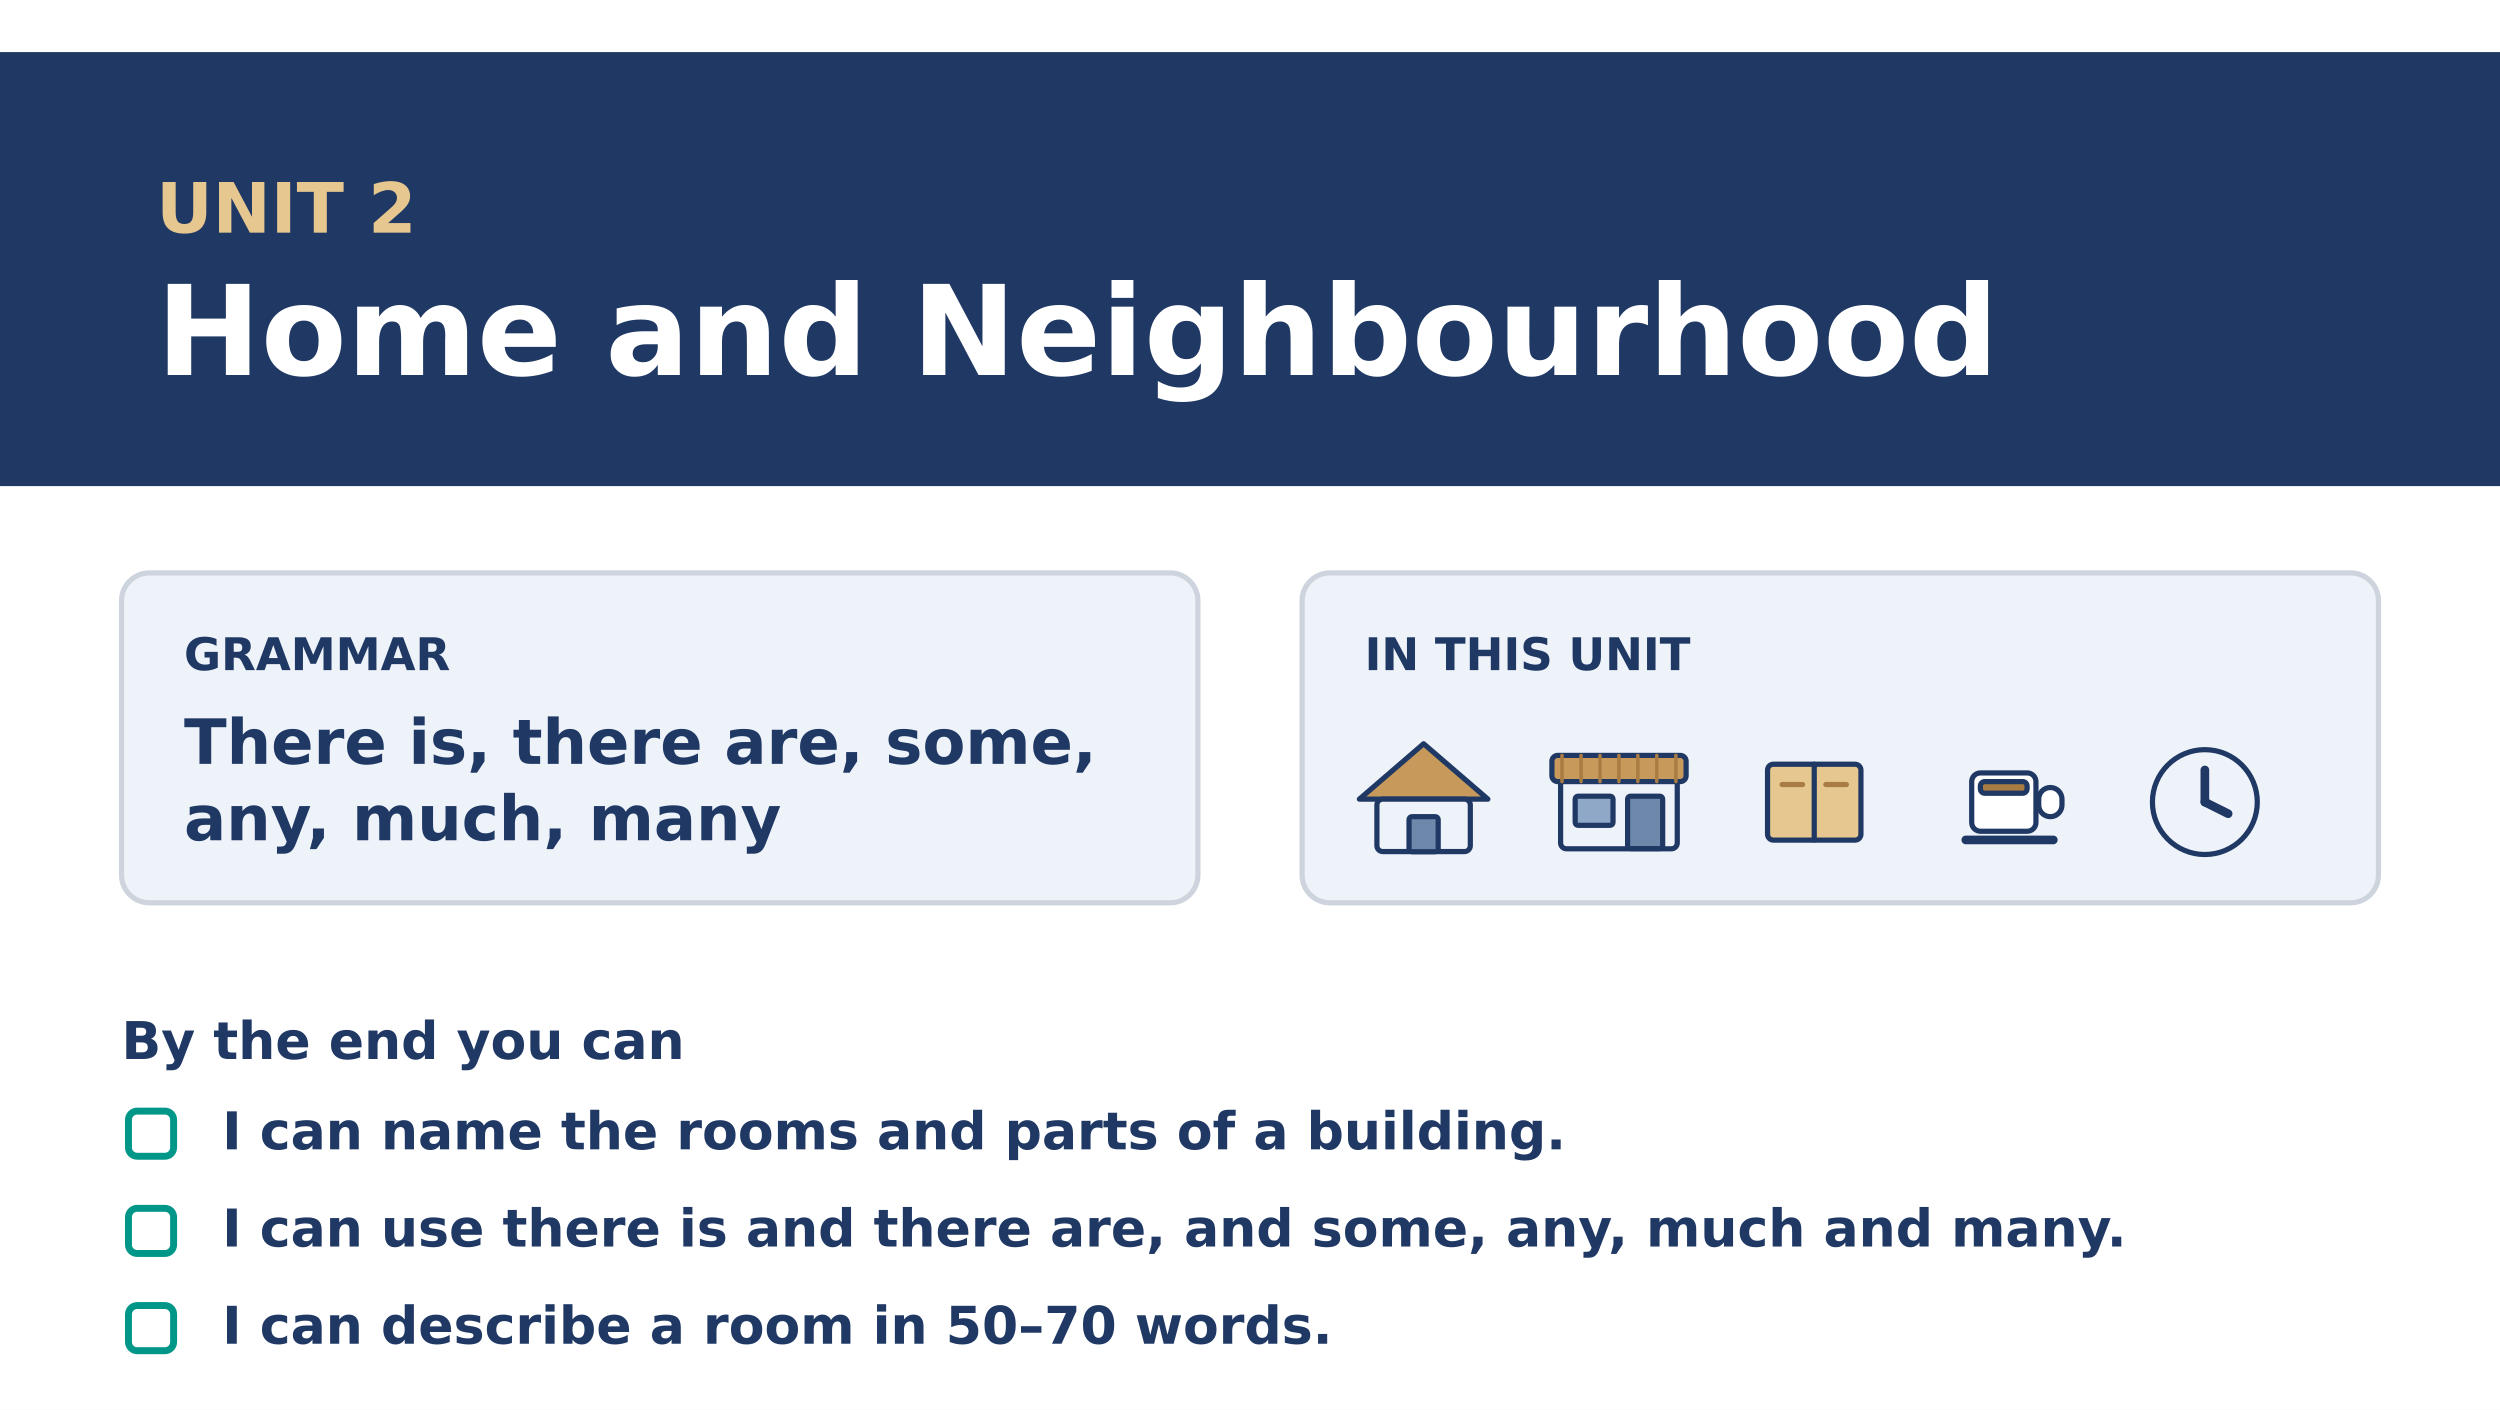
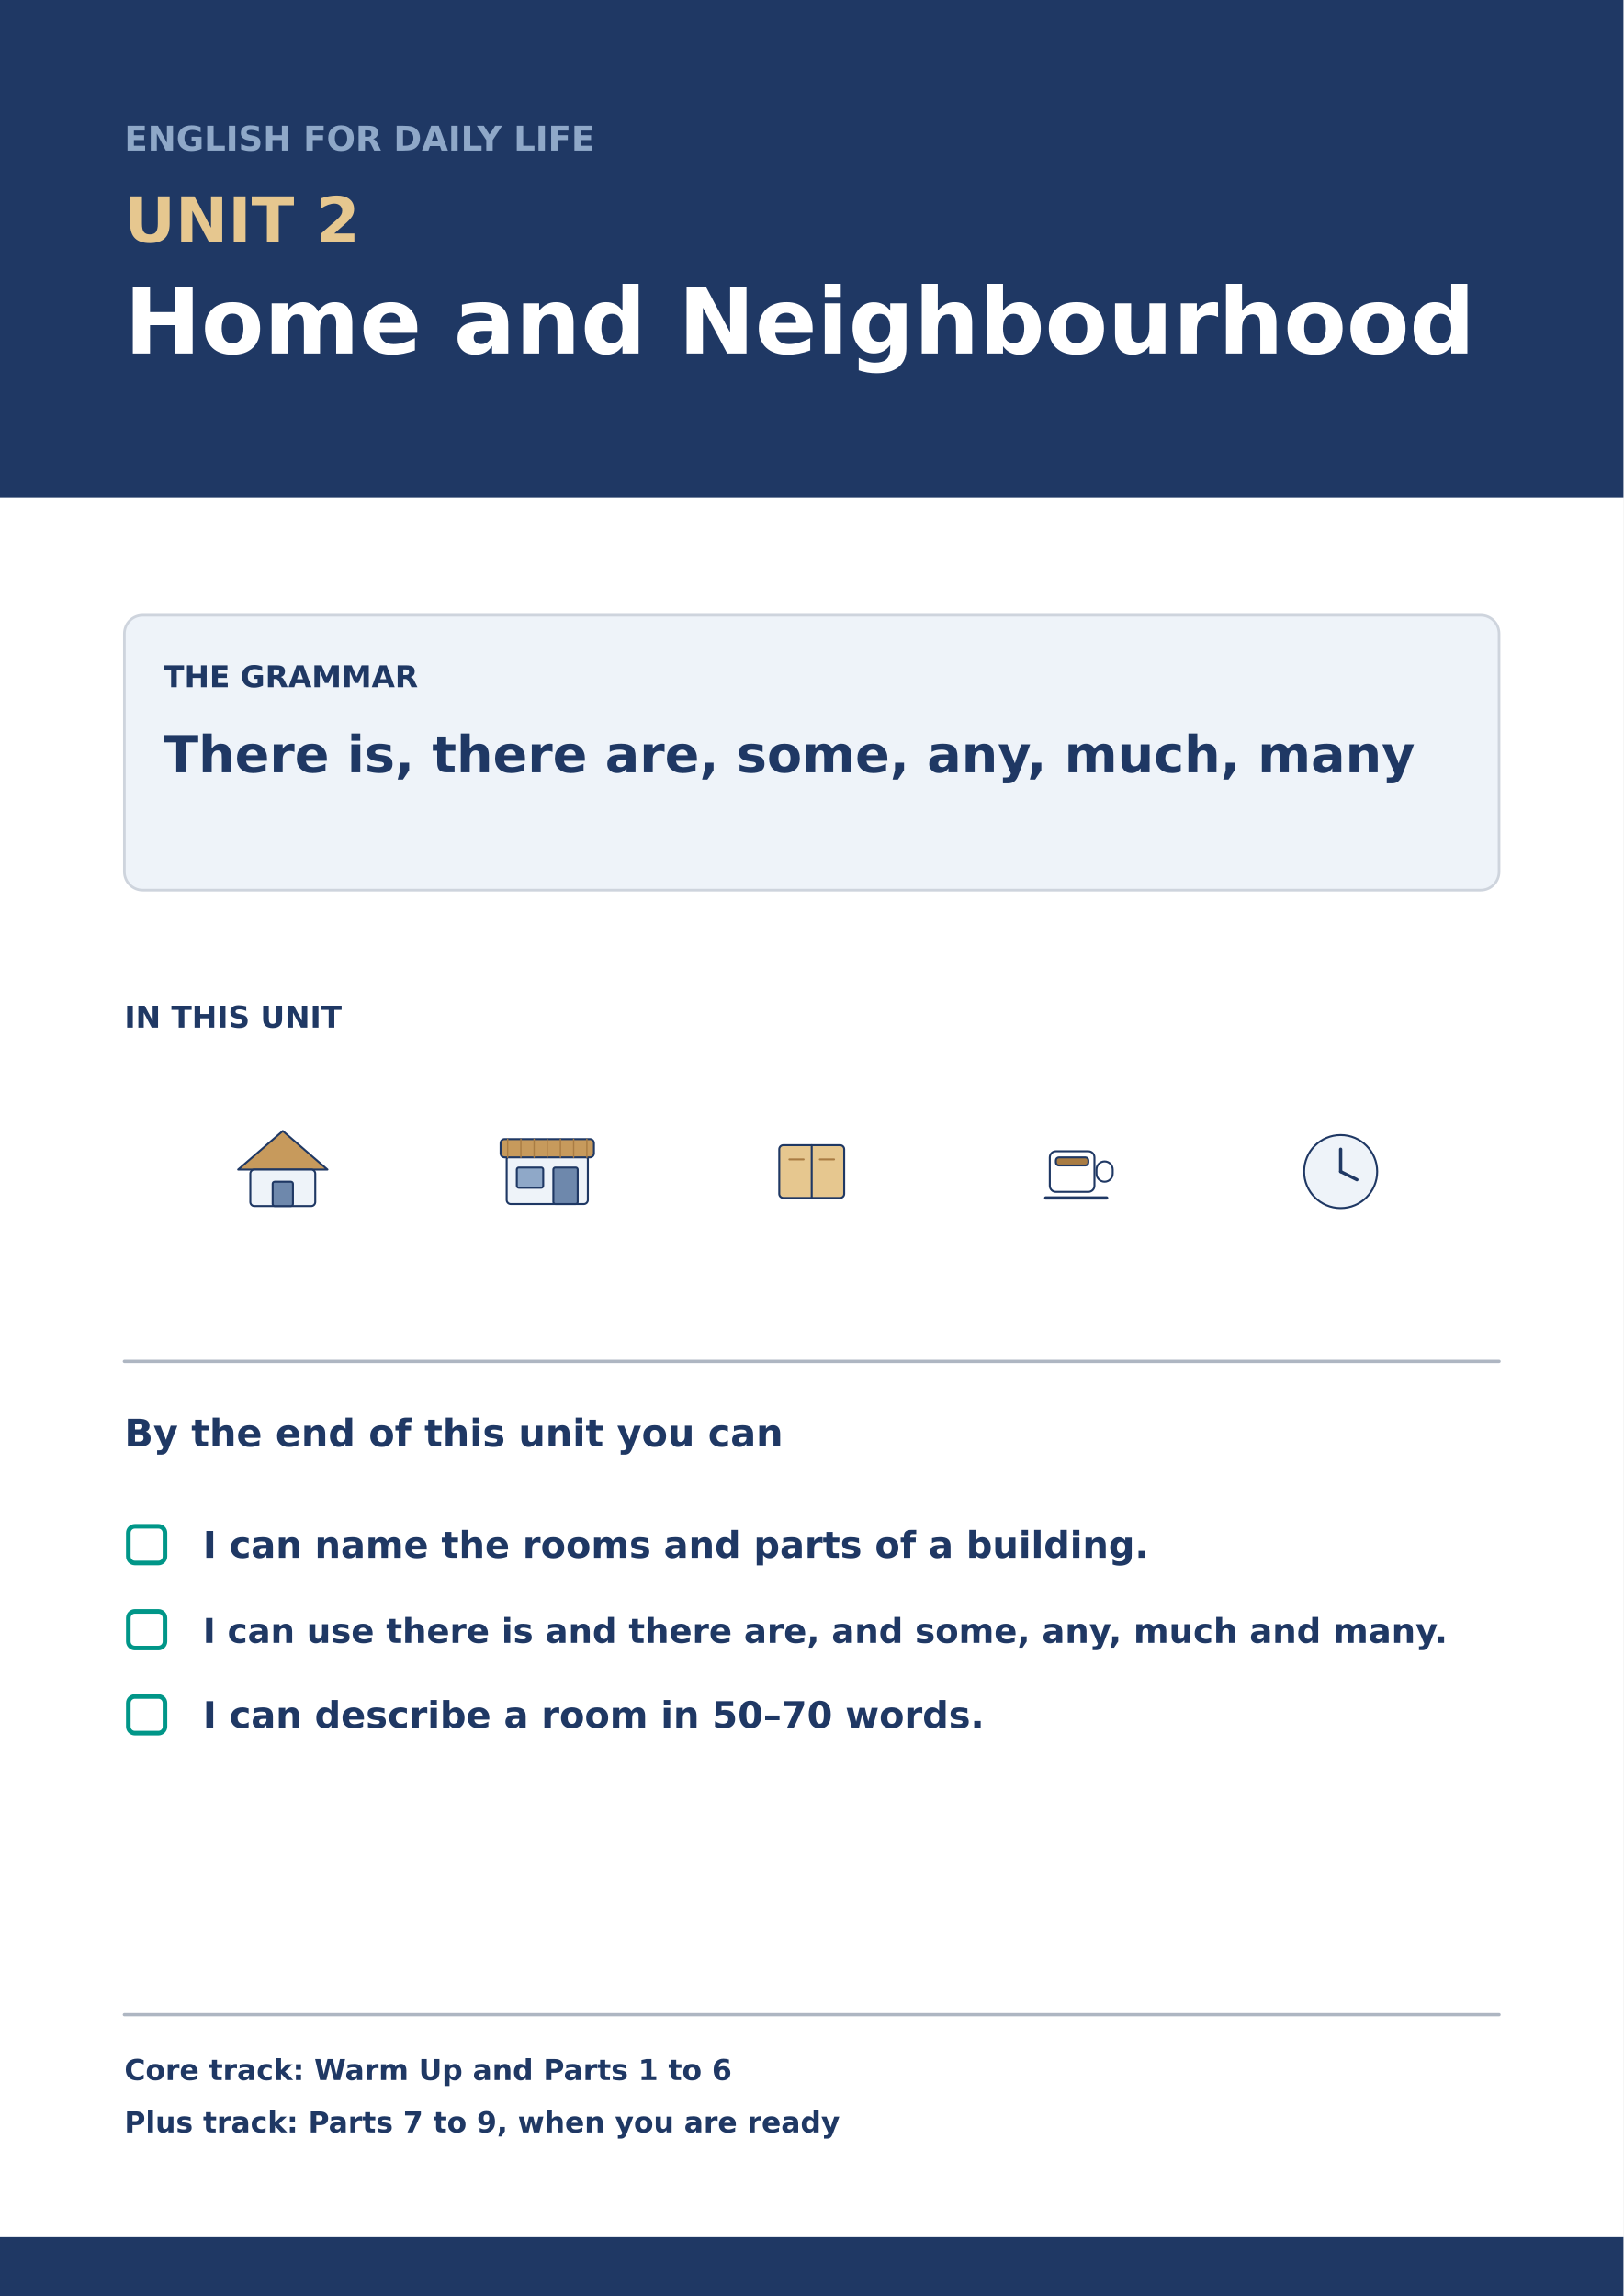
- <svg xmlns="http://www.w3.org/2000/svg" width="1440" height="812" viewBox="0 0 1440 812">
-   <rect width="1440" height="812" fill="#FFFFFF" />
-   <rect x="0.0" y="30.0" width="1440.0" height="250.0" rx="0" fill="#1F3864" stroke="#1F3864" stroke-width="0" />
-   <text x="90.0" y="134.0" font-family="DejaVu Sans" font-size="40" font-weight="bold" fill="#E6C78F" text-anchor="start">UNIT 2</text>
-   <text x="90.0" y="216.0" font-family="DejaVu Sans" font-size="72" font-weight="bold" fill="#FFFFFF" text-anchor="start">Home and Neighbourhood</text>
-   <rect x="70.0" y="330.0" width="620.0" height="190.0" rx="16" fill="#EEF3F9" stroke="#CED4DD" stroke-width="3" />
-   <text x="106.0" y="386.0" font-family="DejaVu Sans" font-size="26" font-weight="bold" fill="#1F3864" text-anchor="start">GRAMMAR</text>
-   <text x="106.0" y="440.0" font-family="DejaVu Sans" font-size="36" font-weight="bold" fill="#1F3864" text-anchor="start">There is, there are, some,</text>
-   <text x="106.0" y="484.0" font-family="DejaVu Sans" font-size="36" font-weight="bold" fill="#1F3864" text-anchor="start">any, much, many</text>
-   <rect x="750.0" y="330.0" width="620.0" height="190.0" rx="16" fill="#EEF3F9" stroke="#CED4DD" stroke-width="3" />
-   <text x="786.0" y="386.0" font-family="DejaVu Sans" font-size="26" font-weight="bold" fill="#1F3864" text-anchor="start">IN THIS UNIT</text>
-   <path d="M 783.0 460.3 L 820.0 428.4 L 857.0 460.3 Z" fill="#C79A5C" stroke="#1F3864" stroke-width="3" stroke-linecap="round" stroke-linejoin="round" />
-   <rect x="793.1" y="460.3" width="53.8" height="30.2" rx="3.36" fill="#EEF3F9" stroke="#1F3864" stroke-width="3" />
-   <rect x="811.6" y="470.4" width="16.8" height="20.2" rx="1.68" fill="#6E88AC" stroke="#1F3864" stroke-width="3" />
-   <rect x="898.9" y="448.6" width="67.2" height="40.3" rx="3.36" fill="#EEF3F9" stroke="#1F3864" stroke-width="3" />
-   <rect x="893.9" y="435.1" width="77.3" height="15.1" rx="3.36" fill="#C79A5C" stroke="#1F3864" stroke-width="3" />
-   <line x1="899.7" y1="435.1" x2="899.7" y2="450.2" stroke="#A97C43" stroke-width="2" stroke-linecap="round" />
-   <line x1="910.7" y1="435.1" x2="910.7" y2="450.2" stroke="#A97C43" stroke-width="2" stroke-linecap="round" />
-   <line x1="921.6" y1="435.1" x2="921.6" y2="450.2" stroke="#A97C43" stroke-width="2" stroke-linecap="round" />
-   <line x1="932.5" y1="435.1" x2="932.5" y2="450.2" stroke="#A97C43" stroke-width="2" stroke-linecap="round" />
-   <line x1="943.4" y1="435.1" x2="943.4" y2="450.2" stroke="#A97C43" stroke-width="2" stroke-linecap="round" />
-   <line x1="954.3" y1="435.1" x2="954.3" y2="450.2" stroke="#A97C43" stroke-width="2" stroke-linecap="round" />
-   <line x1="965.3" y1="435.1" x2="965.3" y2="450.2" stroke="#A97C43" stroke-width="2" stroke-linecap="round" />
-   <rect x="907.3" y="458.6" width="21.8" height="16.8" rx="1.68" fill="#8FA8C8" stroke="#1F3864" stroke-width="3" />
-   <rect x="937.5" y="458.6" width="20.2" height="30.2" rx="1.68" fill="#6E88AC" stroke="#1F3864" stroke-width="3" />
-   <rect x="1018.1" y="440.2" width="53.8" height="43.7" rx="3.36" fill="#E6C78F" stroke="#1F3864" stroke-width="3" />
-   <line x1="1045.0" y1="440.2" x2="1045.0" y2="483.8" stroke="#1F3864" stroke-width="3" stroke-linecap="round" />
-   <line x1="1026.5" y1="451.9" x2="1038.3" y2="451.9" stroke="#A97C43" stroke-width="3" stroke-linecap="round" />
-   <line x1="1051.7" y1="451.9" x2="1063.5" y2="451.9" stroke="#A97C43" stroke-width="3" stroke-linecap="round" />
-   <rect x="1135.7" y="445.2" width="37.0" height="33.6" rx="5.04" fill="#FFFFFF" stroke="#1F3864" stroke-width="3" />
-   <rect x="1174.3" y="453.6" width="13.4" height="16.8" rx="6.72" fill="#FFFFFF" stroke="#1F3864" stroke-width="3" />
-   <rect x="1140.7" y="450.2" width="26.9" height="6.7" rx="2.52" fill="#A97C43" stroke="#1F3864" stroke-width="3" />
-   <line x1="1132.3" y1="483.8" x2="1182.7" y2="483.8" stroke="#1F3864" stroke-width="5" stroke-linecap="round" />
-   <circle cx="1270.0" cy="462.0" r="30.2" fill="#EEF3F9" stroke="#1F3864" stroke-width="3" />
-   <line x1="1270.0" y1="462.0" x2="1270.0" y2="443.5" stroke="#1F3864" stroke-width="5" stroke-linecap="round" />
-   <line x1="1270.0" y1="462.0" x2="1283.4" y2="468.7" stroke="#1F3864" stroke-width="5" stroke-linecap="round" />
-   <text x="70.0" y="610.0" font-family="DejaVu Sans" font-size="30" font-weight="bold" fill="#1F3864" text-anchor="start">By the end you can</text>
-   <rect x="74.0" y="640.0" width="26.0" height="26.0" rx="5" fill="#FFFFFF" stroke="#009688" stroke-width="4" />
-   <text x="128.0" y="662.0" font-family="DejaVu Sans" font-size="30" font-weight="bold" fill="#1F3864" text-anchor="start">I can name the rooms and parts of a building.</text>
-   <rect x="74.0" y="696.0" width="26.0" height="26.0" rx="5" fill="#FFFFFF" stroke="#009688" stroke-width="4" />
-   <text x="128.0" y="718.0" font-family="DejaVu Sans" font-size="30" font-weight="bold" fill="#1F3864" text-anchor="start">I can use there is and there are, and some, any, much and many.</text>
-   <rect x="74.0" y="752.0" width="26.0" height="26.0" rx="5" fill="#FFFFFF" stroke="#009688" stroke-width="4" />
-   <text x="128.0" y="774.0" font-family="DejaVu Sans" font-size="30" font-weight="bold" fill="#1F3864" text-anchor="start">I can describe a room in 50–70 words.</text>
+ <svg xmlns="http://www.w3.org/2000/svg" width="2480" height="3508" viewBox="0 0 2480 3508">
+   <rect width="2480" height="3508" fill="#FFFFFF" />
+   <rect x="0.0" y="0.0" width="2480.0" height="760.0" rx="0" fill="#1F3864" stroke="#1F3864" stroke-width="0" />
+   <text x="190.0" y="230.0" font-family="DejaVu Sans" font-size="52" font-weight="bold" fill="#8FA8C8" text-anchor="start">ENGLISH FOR DAILY LIFE</text>
+   <text x="190.0" y="370.0" font-family="DejaVu Sans" font-size="96" font-weight="bold" fill="#E6C78F" text-anchor="start">UNIT 2</text>
+   <text x="190.0" y="540.0" font-family="DejaVu Sans" font-size="140" font-weight="bold" fill="#FFFFFF" text-anchor="start">Home and Neighbourhood</text>
+   <rect x="190.0" y="940.0" width="2100.0" height="420.0" rx="28" fill="#EEF3F9" stroke="#CED4DD" stroke-width="4" />
+   <text x="250.0" y="1050.0" font-family="DejaVu Sans" font-size="46" font-weight="bold" fill="#1F3864" text-anchor="start">THE GRAMMAR</text>
+   <text x="250.0" y="1180.0" font-family="DejaVu Sans" font-size="78" font-weight="bold" fill="#1F3864" text-anchor="start">There is, there are, some, any, much, many</text>
+   <text x="190.0" y="1570.0" font-family="DejaVu Sans" font-size="46" font-weight="bold" fill="#1F3864" text-anchor="start">IN THIS UNIT</text>
+   <path d="M 363.8 1786.9 L 432.0 1728.0 L 500.2 1786.9 Z" fill="#C79A5C" stroke="#1F3864" stroke-width="3" stroke-linecap="round" stroke-linejoin="round" />
+   <rect x="382.4" y="1786.9" width="99.2" height="55.8" rx="6.2" fill="#EEF3F9" stroke="#1F3864" stroke-width="3" />
+   <rect x="416.5" y="1805.5" width="31.0" height="37.2" rx="3.1" fill="#6E88AC" stroke="#1F3864" stroke-width="3" />
+   <rect x="774.0" y="1765.2" width="124.0" height="74.4" rx="6.2" fill="#EEF3F9" stroke="#1F3864" stroke-width="3" />
+   <rect x="764.7" y="1740.4" width="142.6" height="27.9" rx="6.2" fill="#C79A5C" stroke="#1F3864" stroke-width="3" />
+   <line x1="775.5" y1="1740.4" x2="775.5" y2="1768.3" stroke="#A97C43" stroke-width="2" stroke-linecap="round" />
+   <line x1="795.7" y1="1740.4" x2="795.7" y2="1768.3" stroke="#A97C43" stroke-width="2" stroke-linecap="round" />
+   <line x1="815.9" y1="1740.4" x2="815.9" y2="1768.3" stroke="#A97C43" stroke-width="2" stroke-linecap="round" />
+   <line x1="836.0" y1="1740.4" x2="836.0" y2="1768.3" stroke="#A97C43" stroke-width="2" stroke-linecap="round" />
+   <line x1="856.1" y1="1740.4" x2="856.1" y2="1768.3" stroke="#A97C43" stroke-width="2" stroke-linecap="round" />
+   <line x1="876.3" y1="1740.4" x2="876.3" y2="1768.3" stroke="#A97C43" stroke-width="2" stroke-linecap="round" />
+   <line x1="896.5" y1="1740.4" x2="896.5" y2="1768.3" stroke="#A97C43" stroke-width="2" stroke-linecap="round" />
+   <rect x="789.5" y="1783.8" width="40.3" height="31.0" rx="3.1" fill="#8FA8C8" stroke="#1F3864" stroke-width="3" />
+   <rect x="845.3" y="1783.8" width="37.2" height="55.8" rx="3.1" fill="#6E88AC" stroke="#1F3864" stroke-width="3" />
+   <rect x="1190.4" y="1749.7" width="99.2" height="80.6" rx="6.2" fill="#E6C78F" stroke="#1F3864" stroke-width="3" />
+   <line x1="1240.0" y1="1749.7" x2="1240.0" y2="1830.3" stroke="#1F3864" stroke-width="3" stroke-linecap="round" />
+   <line x1="1205.9" y1="1771.4" x2="1227.6" y2="1771.4" stroke="#A97C43" stroke-width="3" stroke-linecap="round" />
+   <line x1="1252.4" y1="1771.4" x2="1274.1" y2="1771.4" stroke="#A97C43" stroke-width="3" stroke-linecap="round" />
+   <rect x="1603.7" y="1759.0" width="68.2" height="62.0" rx="9.3" fill="#FFFFFF" stroke="#1F3864" stroke-width="3" />
+   <rect x="1675.0" y="1774.5" width="24.8" height="31.0" rx="12.4" fill="#FFFFFF" stroke="#1F3864" stroke-width="3" />
+   <rect x="1613.0" y="1768.3" width="49.6" height="12.4" rx="4.65" fill="#A97C43" stroke="#1F3864" stroke-width="3" />
+   <line x1="1597.5" y1="1830.3" x2="1690.5" y2="1830.3" stroke="#1F3864" stroke-width="5" stroke-linecap="round" />
+   <circle cx="2048.0" cy="1790.0" r="55.8" fill="#EEF3F9" stroke="#1F3864" stroke-width="3" />
+   <line x1="2048.0" y1="1790.0" x2="2048.0" y2="1755.9" stroke="#1F3864" stroke-width="5" stroke-linecap="round" />
+   <line x1="2048.0" y1="1790.0" x2="2072.8" y2="1802.4" stroke="#1F3864" stroke-width="5" stroke-linecap="round" />
+   <line x1="190.0" y1="2080.0" x2="2290.0" y2="2080.0" stroke="#AEB6C2" stroke-width="5" stroke-linecap="round" />
+   <text x="190.0" y="2210.0" font-family="DejaVu Sans" font-size="58" font-weight="bold" fill="#1F3864" text-anchor="start">By the end of this unit you can</text>
+   <rect x="196.0" y="2332.0" width="56.0" height="56.0" rx="10" fill="#FFFFFF" stroke="#009688" stroke-width="7" />
+   <text x="310.0" y="2380.0" font-family="DejaVu Sans" font-size="56" font-weight="bold" fill="#1F3864" text-anchor="start">I can name the rooms and parts of a building.</text>
+   <rect x="196.0" y="2462.0" width="56.0" height="56.0" rx="10" fill="#FFFFFF" stroke="#009688" stroke-width="7" />
+   <text x="310.0" y="2510.0" font-family="DejaVu Sans" font-size="52" font-weight="bold" fill="#1F3864" text-anchor="start">I can use there is and there are, and some, any, much and many.</text>
+   <rect x="196.0" y="2592.0" width="56.0" height="56.0" rx="10" fill="#FFFFFF" stroke="#009688" stroke-width="7" />
+   <text x="310.0" y="2640.0" font-family="DejaVu Sans" font-size="56" font-weight="bold" fill="#1F3864" text-anchor="start">I can describe a room in 50–70 words.</text>
+   <line x1="190.0" y1="3078.0" x2="2290.0" y2="3078.0" stroke="#AEB6C2" stroke-width="5" stroke-linecap="round" />
+   <text x="190.0" y="3178.0" font-family="DejaVu Sans" font-size="44" font-weight="bold" fill="#1F3864" text-anchor="start">Core track: Warm Up and Parts 1 to 6</text>
+   <text x="190.0" y="3258.0" font-family="DejaVu Sans" font-size="44" font-weight="bold" fill="#1F3864" text-anchor="start">Plus track: Parts 7 to 9, when you are ready</text>
+   <rect x="0.0" y="3418.0" width="2480.0" height="90.0" rx="0" fill="#1F3864" stroke="#1F3864" stroke-width="0" />
</svg>
